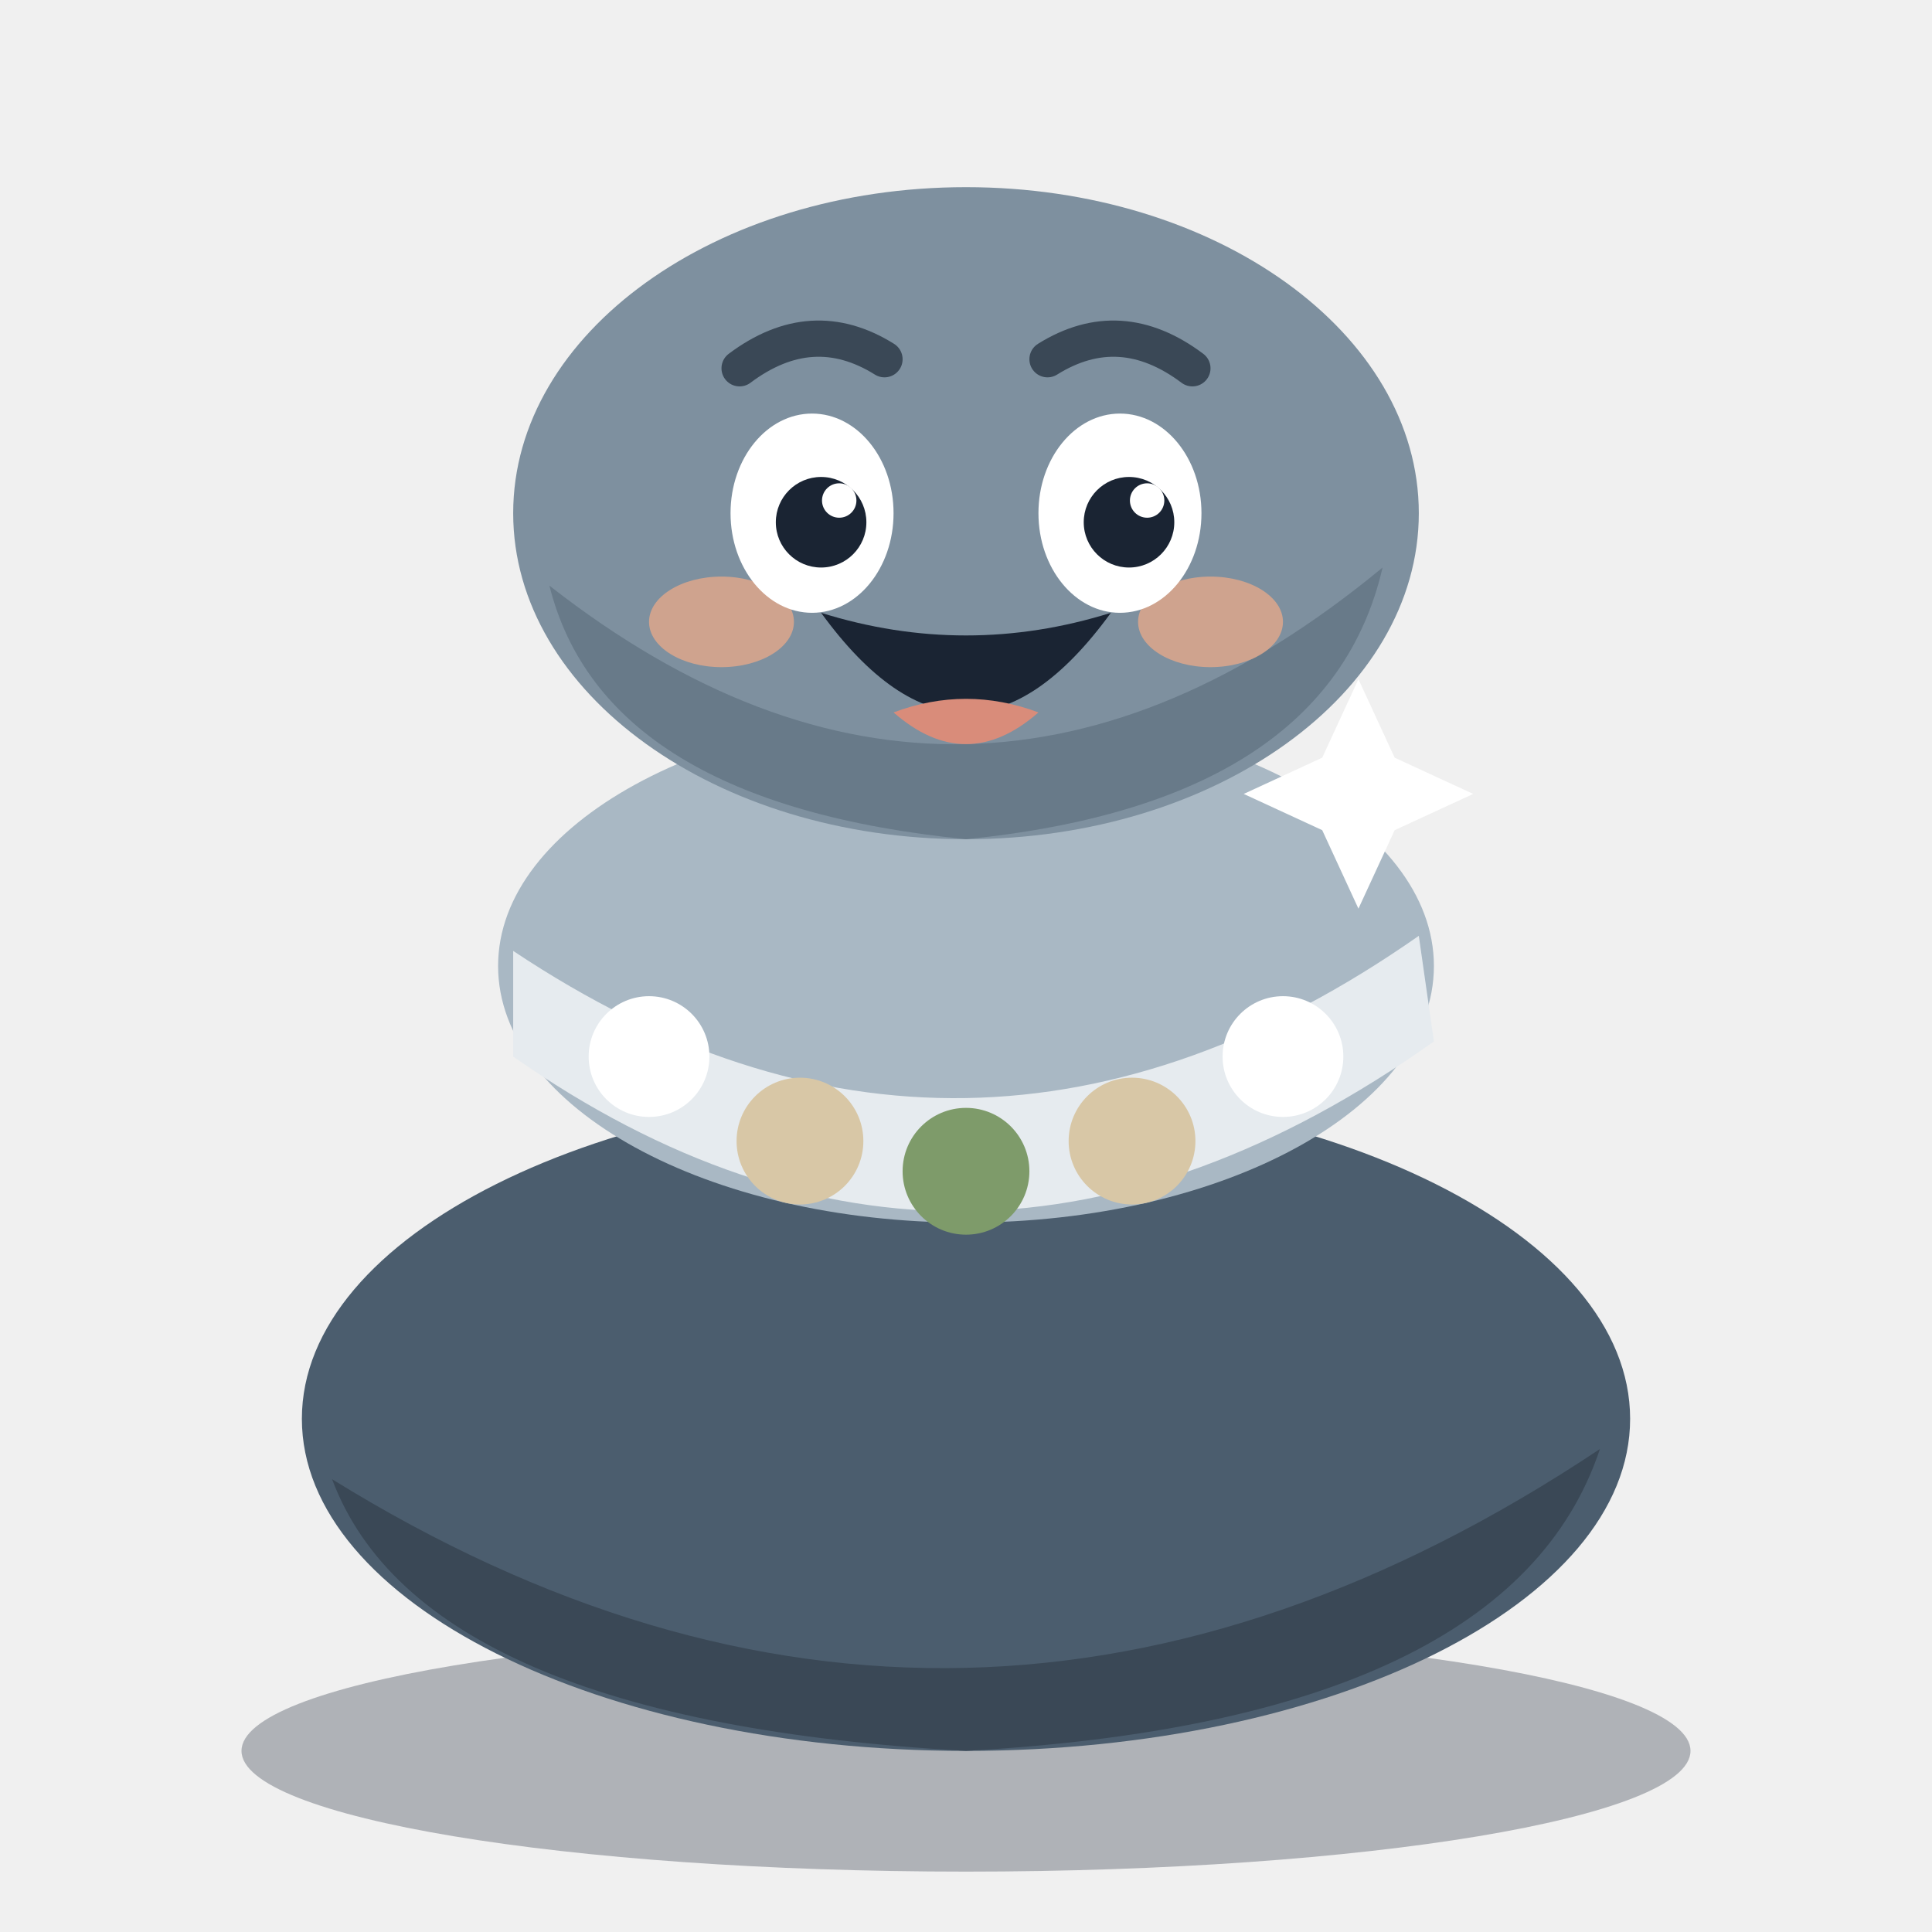
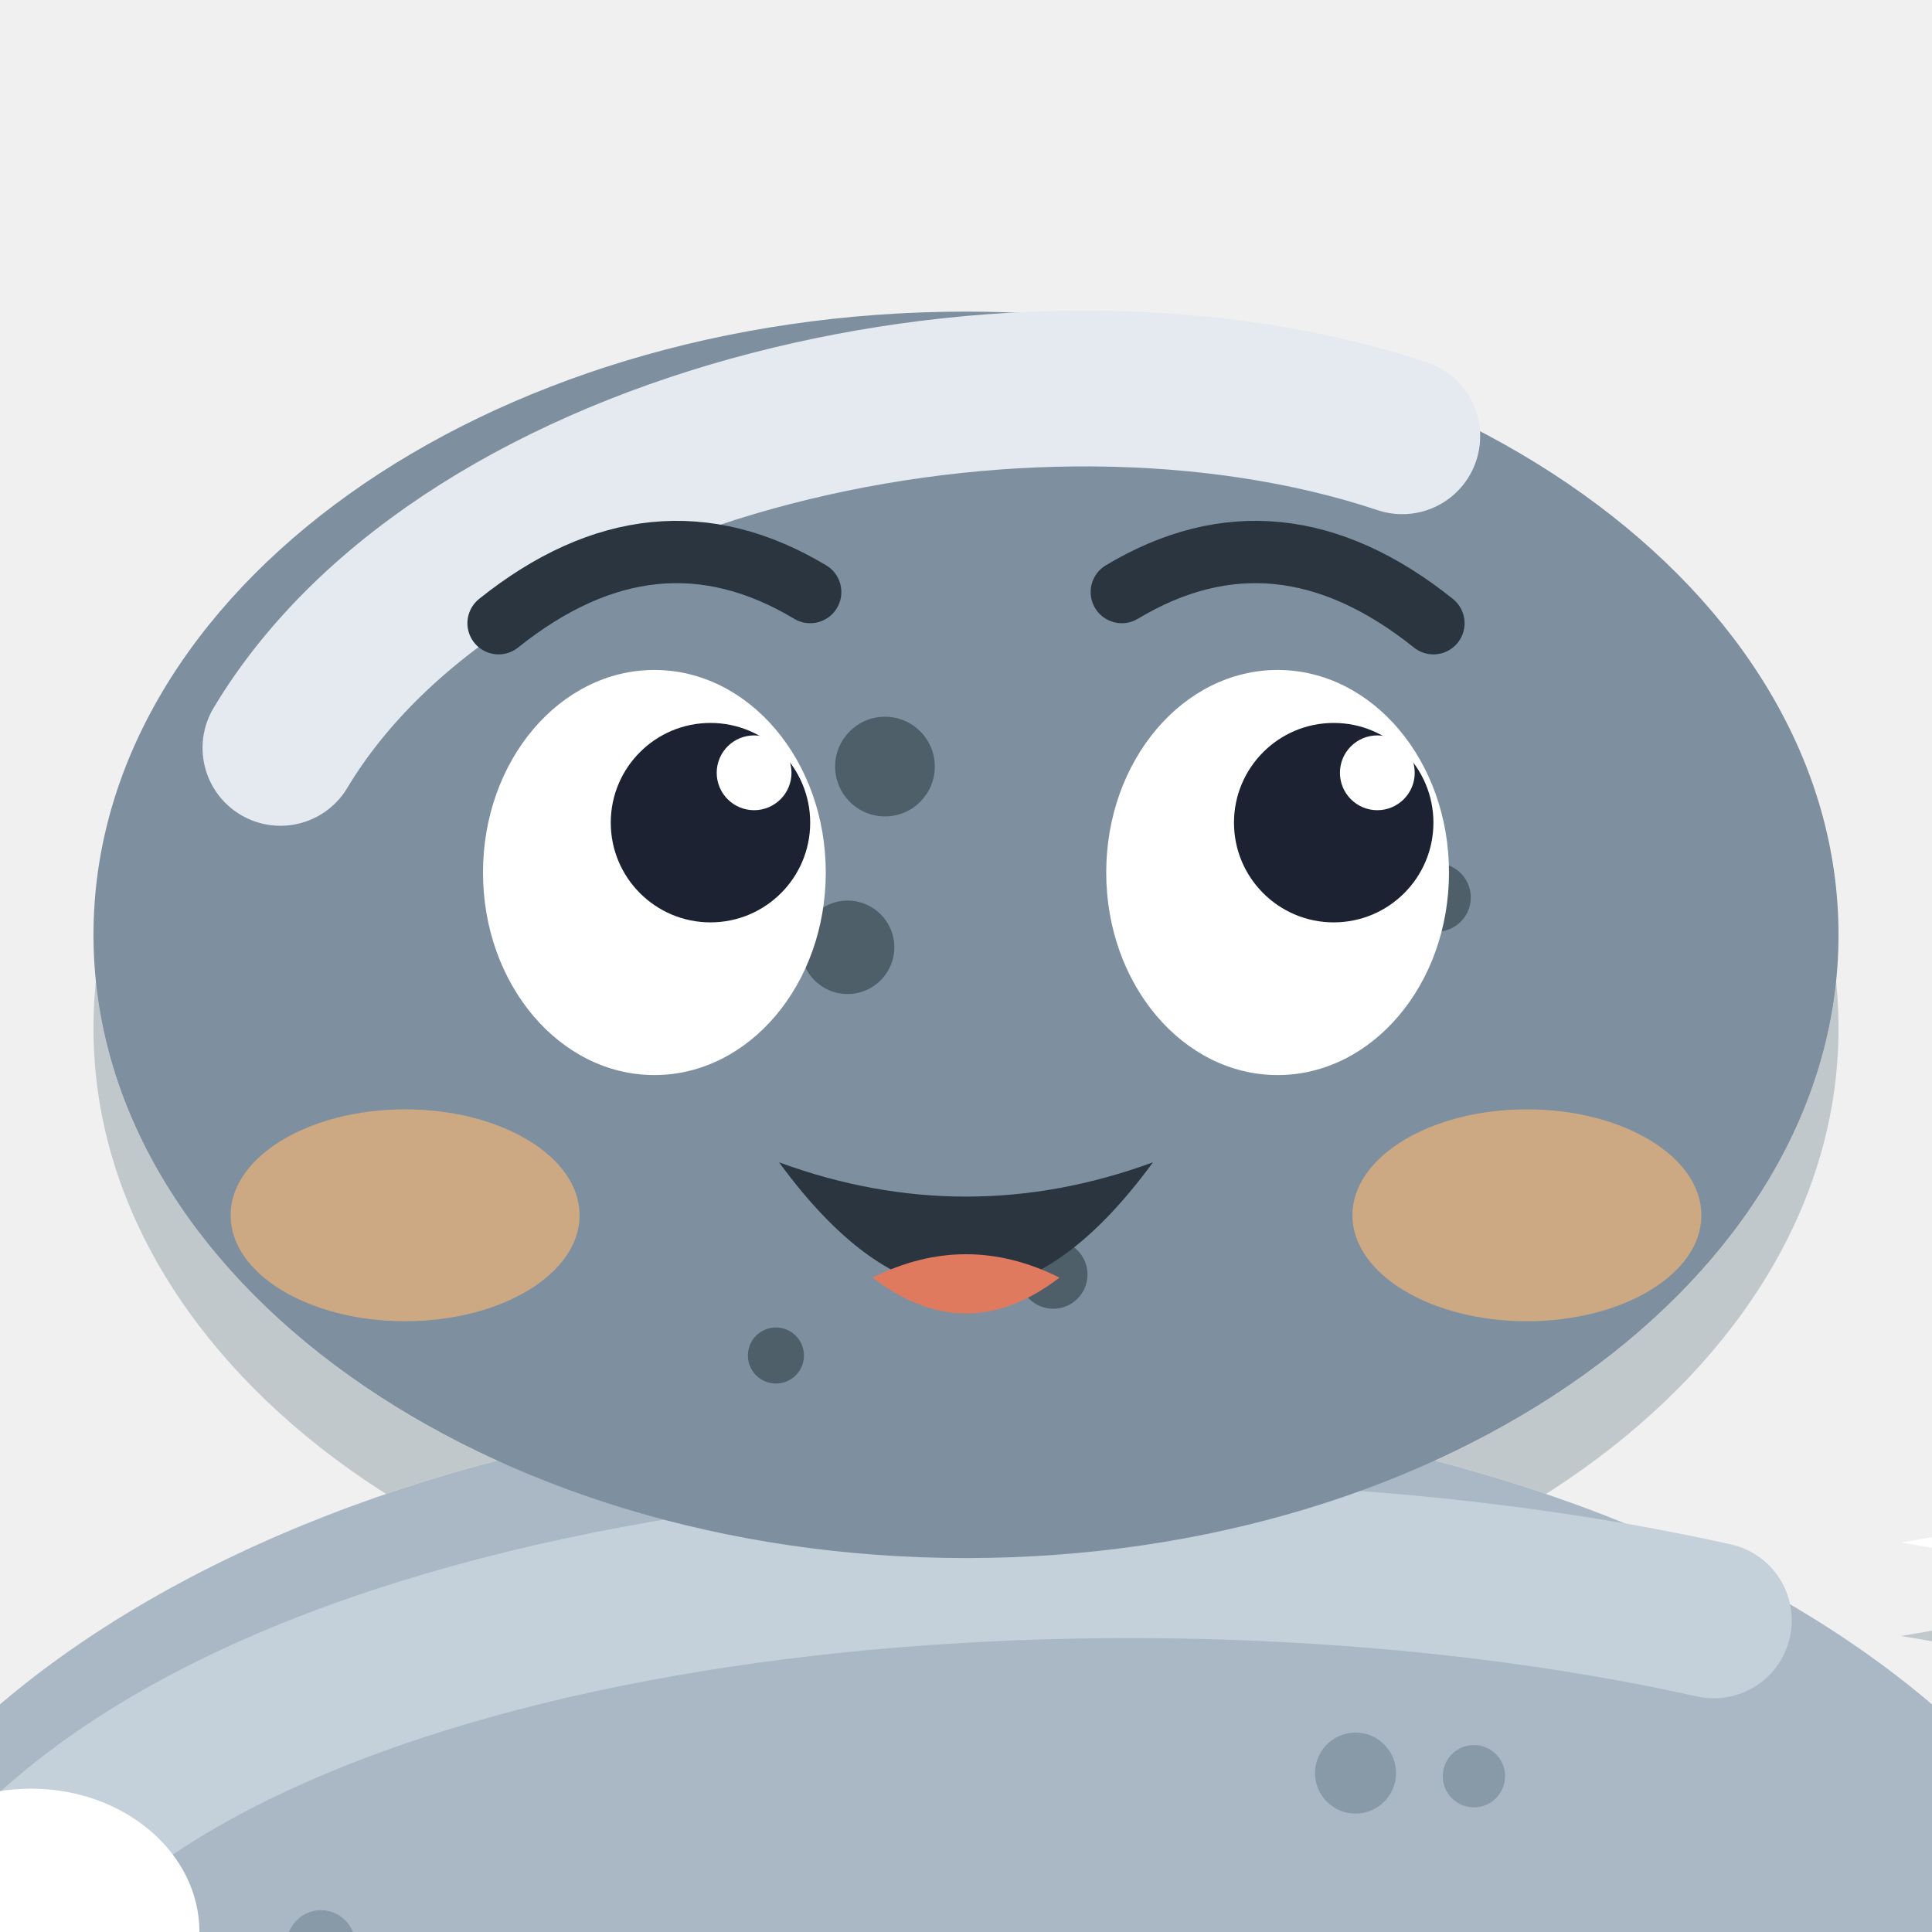
- <svg xmlns="http://www.w3.org/2000/svg" viewBox="0 0 64 64" width="64" height="64" role="img" aria-labelledby="t">
-   <ellipse cx="32" cy="58" rx="24" ry="4" fill="rgba(26,36,51,0.30)" />
-   <ellipse cx="32" cy="47" rx="22" ry="11" fill="#4B5D6E" />
-   <path d="M11 49 Q32 62 53 48 Q50 57 32 58 Q14 57 11 49 Z" fill="#3A4856" />
-   <ellipse cx="32" cy="32" rx="15.5" ry="8.5" fill="#A9B8C4" />
-   <path d="M17 31.5 Q32 41.5 47 31 L47.5 34.5 Q32 45.5 17 35 Z" fill="#E6EBEF" />
-   <circle cx="21.5" cy="35" r="2" fill="#FFFFFF" />
-   <circle cx="26.5" cy="37.8" r="2.1" fill="#D8C7A6" />
-   <circle cx="32" cy="38.8" r="2.1" fill="#7E9B6A" />
-   <circle cx="37.5" cy="37.8" r="2.1" fill="#D8C7A6" />
-   <circle cx="42.5" cy="35" r="2" fill="#FFFFFF" />
-   <path d="M45 22.5 l1.2 2.6 2.6 1.2 -2.6 1.2 -1.2 2.6 -1.2 -2.6 -2.6 -1.2 2.6 -1.2z" fill="#FFFFFF" />
-   <g transform="translate(32 17) scale(0.3)">
-     <ellipse cx="0" cy="0" rx="50" ry="36" fill="#7E909F" />
-     <path d="M-46 8 Q0 44 46 6 Q40 32 0 36 Q-40 32 -46 8 Z" fill="#687A89" />
-     <ellipse cx="-27" cy="12" rx="8" ry="5" fill="#D8A58C" opacity="0.9" />
-     <ellipse cx="27" cy="12" rx="8" ry="5" fill="#D8A58C" opacity="0.9" />
-     <ellipse cx="-17" cy="0" rx="9" ry="11" fill="#FFFFFF" />
-     <circle cx="-16" cy="1" r="5" fill="#1A2433" />
-     <circle cx="-14" cy="-1.4" r="1.9" fill="#FFFFFF" />
-     <path d="M-25 -16 q8 -6 16 -1" stroke="#3A4856" stroke-width="4" fill="none" stroke-linecap="round" />
-     <ellipse cx="17" cy="0" rx="9" ry="11" fill="#FFFFFF" />
-     <circle cx="18" cy="1" r="5" fill="#1A2433" />
-     <circle cx="20" cy="-1.4" r="1.9" fill="#FFFFFF" />
-     <path d="M9 -17 q8 -5 16 1" stroke="#3A4856" stroke-width="4" fill="none" stroke-linecap="round" />
-     <path d="M-16 11 Q0 33 16 11 Q0 16 -16 11 Z" fill="#1A2433" />
-     <path d="M-8 22 Q0 29 8 22 Q0 19 -8 22 Z" fill="#D98C7A" />
+ <svg xmlns="http://www.w3.org/2000/svg" viewBox="33 -6 62 62" width="64" height="64" role="img" aria-labelledby="km-title">
+   <style>
+   .km-night-only { display: none; }
+   svg[data-km-night="1"] .km-night-only { display: inline; }
+   svg[data-km-night="1"] .km-day-only { display: none; }
+   .km-screen { mix-blend-mode: screen; }
+   .km-grain { mix-blend-mode: multiply; }
+   .km-bob { animation: km-bob 3.6s ease-in-out infinite alternate; }
+   .km-drift { animation: km-drift 40s ease-in-out infinite alternate; }
+   .km-turn { animation: km-turn 90s linear infinite; }
+   .km-twinkle { animation: km-twinkle 2.8s ease-in-out infinite; transform-box: fill-box; transform-origin: center; }
+   .km-fall { animation: km-fall 1.4s linear infinite; }
+   .km-light { animation: km-light 7s linear infinite; }
+   .km-steam { animation: km-steam 3s ease-in-out infinite; }
+   .km-flag { animation: km-flag 2.4s ease-in-out infinite alternate; transform-box: fill-box; transform-origin: left center; }
+   .km-wag { animation: km-wag 0.6s ease-in-out infinite alternate; transform-box: fill-box; transform-origin: left bottom; }
+   .km-gallop { animation: km-gallop 0.45s ease-in-out infinite alternate; }
+   .km-sway { animation: km-sway 6s ease-in-out infinite alternate; transform-box: fill-box; transform-origin: bottom; }
+   .km-buzz { animation: km-buzz 1.6s ease-in-out infinite alternate; }
+   .km-fish { animation: km-fish 7s ease-in-out infinite; }
+   .km-ff { animation: km-ff 10s ease-in-out infinite; }
+   .km-blink { animation: km-blink 2.6s ease-in-out infinite; }
+   .km-zz { animation: km-zz 3.2s ease-in-out infinite; }
+   .km-breathe { animation: km-breathe 3.4s ease-in-out infinite; transform-box: fill-box; transform-origin: center bottom; }
+   .km-ear-l, .km-ear-r { transform-box: fill-box; transform-origin: bottom center; animation: km-ear 4s ease-in-out infinite; }
+   .km-ear-r { animation-delay: -0.4s; }
+   .km-treat, .km-card-wave { animation: km-lift 2.6s ease-in-out infinite alternate; }
+   @keyframes km-bob { from { transform: translateY(0); } to { transform: translateY(-4px); } }
+   @keyframes km-gallop { from { transform: translateY(0) rotate(0deg); } to { transform: translateY(-5px) rotate(-2deg); } }
+   @keyframes km-drift { from { transform: translateX(0); } to { transform: translateX(36px); } }
+   @keyframes km-turn { to { transform: rotate(360deg); } }
+   @keyframes km-twinkle { 0%, 100% { opacity: 1; transform: scale(1); } 50% { opacity: 0.55; transform: scale(0.8); } }
+   @keyframes km-fall { to { stroke-dashoffset: -40; } }
+   @keyframes km-light { to { stroke-dashoffset: -280; } }
+   @keyframes km-steam { 0% { opacity: 0; transform: translateY(6px); } 40% { opacity: 0.9; } 100% { opacity: 0; transform: translateY(-10px); } }
+   @keyframes km-flag { from { transform: skewY(0deg); } to { transform: skewY(6deg); } }
+   @keyframes km-wag { from { transform: rotate(-10deg); } to { transform: rotate(14deg); } }
+   @keyframes km-sway { from { transform: rotate(-1.5deg); } to { transform: rotate(1.5deg); } }
+   @keyframes km-buzz { from { transform: translate(0, 0); } to { transform: translate(3px, -2px); } }
+   @keyframes km-fish { 0%, 70%, 100% { transform: translateY(30px); opacity: 0; } 78% { opacity: 1; } 85% { transform: translateY(-8px); opacity: 1; } 92% { transform: translateY(20px); opacity: 0; } }
+   @keyframes km-ff { 0%, 100% { transform: translate(0, 0); } 25% { transform: translate(14px, -10px); } 50% { transform: translate(26px, 4px); } 75% { transform: translate(8px, 14px); } }
+   @keyframes km-blink { 0%, 100% { opacity: 1; } 45% { opacity: 0.25; } 60% { opacity: 1; } }
+   @keyframes km-zz { 0% { opacity: 0; transform: translate(0, 6px); } 30% { opacity: 1; } 100% { opacity: 0; transform: translate(6px, -14px); } }
+   @keyframes km-breathe { 0%, 100% { transform: scale(1, 1); } 50% { transform: scale(1.02, 1.05); } }
+   @keyframes km-ear { 0%, 80%, 100% { transform: rotate(0deg); } 88% { transform: rotate(-6deg); } 94% { transform: rotate(3deg); } }
+   @keyframes km-lift { from { transform: translateY(0); } to { transform: translateY(-3px); } }
+   @media (prefers-reduced-motion: reduce) { svg * { animation: none !important; } }
+ </style>
+   <defs>
+     <filter id="layer" x="-10%" y="-10%" width="120%" height="130%">
+       <feDropShadow dx="0" dy="5" stdDeviation="0" flood-color="#1A2433" flood-opacity="0.18" />
+     </filter>
+     <filter id="layer-sm" x="-10%" y="-10%" width="120%" height="130%">
+       <feDropShadow dx="0" dy="3" stdDeviation="0" flood-color="#1A2433" flood-opacity="0.2" />
+     </filter>
+     <filter id="grain" x="0" y="0" width="100%" height="100%">
+       <feTurbulence type="fractalNoise" baseFrequency="0.85" numOctaves="2" seed="7" result="n" />
+       <feColorMatrix in="n" type="matrix" values="0 0 0 0 0.1  0 0 0 0 0.14  0 0 0 0 0.2  0 0 0 0.55 -0.12" />
+     </filter>
+     <filter id="km-light" x="0" y="0" width="100%" height="100%" color-interpolation-filters="sRGB">
+       <feColorMatrix id="km-light-m" type="matrix" values="1 0 0 0 0  0 1 0 0 0  0 0 1 0 0  0 0 0 1 0" />
+     </filter>
+     <linearGradient id="km-sky-g" gradientUnits="userSpaceOnUse" x1="0" y1="0" x2="0" y2="900">
+       <stop id="km-sky-0" offset="0" stop-color="#7FB8D8" />
+       <stop id="km-sky-1" offset="0.6" stop-color="#B4D8E6" />
+       <stop id="km-sky-2" offset="1" stop-color="#EAF3EC" />
+     </linearGradient>
+     <radialGradient id="km-glow-g">
+       <stop offset="0" stop-color="#FFB46E" stop-opacity="0.9" />
+       <stop offset="0.4" stop-color="#FFC98F" stop-opacity="0.4" />
+       <stop offset="1" stop-color="#FFC98F" stop-opacity="0" />
+     </radialGradient>
+     <linearGradient id="km-fade-orchard-1" gradientUnits="userSpaceOnUse" x1="560" y1="0" x2="690" y2="0">
+       <stop offset="0" stop-color="#525C12" stop-opacity="1" />
+       <stop offset="1" stop-color="#525C12" stop-opacity="0" />
+     </linearGradient>
+     <linearGradient id="km-fade-orchard-2" gradientUnits="userSpaceOnUse" x1="560" y1="0" x2="690" y2="0">
+       <stop offset="0" stop-color="#7D8A26" stop-opacity="1" />
+       <stop offset="1" stop-color="#7D8A26" stop-opacity="0" />
+     </linearGradient>
+     <linearGradient id="km-fade-field-1" gradientUnits="userSpaceOnUse" x1="930" y1="0" x2="1060" y2="0">
+       <stop offset="0" stop-color="#7E9A2E" stop-opacity="0" />
+       <stop offset="1" stop-color="#7E9A2E" stop-opacity="1" />
+     </linearGradient>
+     <linearGradient id="km-fade-field-2" gradientUnits="userSpaceOnUse" x1="930" y1="0" x2="1060" y2="0">
+       <stop offset="0" stop-color="#A9C24A" stop-opacity="0" />
+       <stop offset="1" stop-color="#A9C24A" stop-opacity="1" />
+     </linearGradient>
+     <linearGradient id="km-ground-1" gradientUnits="userSpaceOnUse" x1="420" y1="0" x2="1220" y2="0">
+       <stop offset="0" stop-color="#525C12" />
+       <stop offset="0.34" stop-color="#525C12" />
+       <stop offset="0.5" stop-color="#6A7E2A" />
+       <stop offset="0.66" stop-color="#7E9A2E" />
+       <stop offset="1" stop-color="#7E9A2E" />
+     </linearGradient>
+     <linearGradient id="km-ground-2" gradientUnits="userSpaceOnUse" x1="420" y1="0" x2="1220" y2="0">
+       <stop offset="0" stop-color="#7D8A26" />
+       <stop offset="0.34" stop-color="#7D8A26" />
+       <stop offset="0.5" stop-color="#93A83E" />
+       <stop offset="0.66" stop-color="#A9C24A" />
+       <stop offset="1" stop-color="#A9C24A" />
+     </linearGradient>
+     <radialGradient id="km-pool-g">
+       <stop offset="0" stop-color="#FFC37A" stop-opacity="0.55" />
+       <stop offset="1" stop-color="#FFC37A" stop-opacity="0" />
+     </radialGradient>
+     <clipPath id="km-moon-clip">
+       <use href="#km-moon-lit" />
+     </clipPath>
+     <symbol id="star" viewBox="-10 -10 20 20">
+       <path d="M0 -10 C1.2 -2.5 2.5 -1.2 10 0 C2.5 1.2 1.2 2.5 0 10 C-1.2 2.5 -2.5 1.2 -10 0 C-2.5 -1.2 -1.2 -2.5 0 -10 Z" fill="#FFFFFF" />
+     </symbol>
+   </defs>
+   <g filter="url(#layer-sm)">
+     <ellipse cx="64" cy="134" rx="47.5" ry="6" fill="#1A2433" opacity="0.16" />
+     <ellipse cx="44" cy="130" rx="11" ry="6" fill="#34424F" />
+     <ellipse cx="84" cy="130" rx="11" ry="6" fill="#34424F" />
+     <ellipse cx="64" cy="102" rx="48" ry="30" fill="#4B5D6E" />
+     <path d="M24 92 C34 78 60 72 84 76" stroke="#7E909F" stroke-width="6" stroke-linecap="round" fill="none" />
+     <path d="M28 116 C44 130 86 130 104 114" stroke="#3B4B59" stroke-width="6" stroke-linecap="round" fill="none" />
+     <circle cx="86.3" cy="100.8" r="0.9" fill="#2A3640" opacity="0.55" />
+     <circle cx="49.3" cy="97.8" r="1.2" fill="#2A3640" opacity="0.55" />
+     <circle cx="78.2" cy="120.7" r="0.9" fill="#2A3640" opacity="0.55" />
+     <circle cx="54.6" cy="99.2" r="1.1" fill="#2A3640" opacity="0.55" />
+     <circle cx="66.5" cy="124.5" r="1.3" fill="#2A3640" opacity="0.55" />
+     <circle cx="48.2" cy="107.9" r="1.7" fill="#2A3640" opacity="0.55" />
+     <circle cx="56.8" cy="123.6" r="1.3" fill="#2A3640" opacity="0.55" />
+     <circle cx="60.2" cy="92" r="1.3" fill="#2A3640" opacity="0.55" />
+     <circle cx="61.3" cy="104.3" r="1.5" fill="#2A3640" opacity="0.55" />
+     <circle cx="32.7" cy="108.1" r="1.1" fill="#2A3640" opacity="0.55" />
+     <circle cx="81.7" cy="113.7" r="1.1" fill="#2A3640" opacity="0.55" />
+     <circle cx="69.5" cy="91.2" r="1.1" fill="#2A3640" opacity="0.55" />
+     <circle cx="86.8" cy="92.6" r="1.6" fill="#2A3640" opacity="0.55" />
+     <circle cx="58.5" cy="101.2" r="1" fill="#2A3640" opacity="0.55" />
+     <circle cx="34.9" cy="112.9" r="1.5" fill="#2A3640" opacity="0.55" />
+     <circle cx="42.4" cy="118.9" r="1.7" fill="#2A3640" opacity="0.55" />
+     <circle cx="41.4" cy="101.5" r="1.3" fill="#2A3640" opacity="0.55" />
+     <circle cx="53" cy="119" r="1.6" fill="#2A3640" opacity="0.55" />
+     <ellipse cx="64" cy="62" rx="38" ry="23" fill="#A9B8C4" />
+     <path d="M34 54 C44 44 70 42 88 46" stroke="#C4D0DA" stroke-width="5" stroke-linecap="round" fill="none" />
+     <path d="M34 72 C48 82 82 82 96 70" stroke="#8C9DAB" stroke-width="5" stroke-linecap="round" fill="none" />
+     <circle cx="65.8" cy="59.1" r="1.1" fill="#6E808F" opacity="0.55" />
+     <circle cx="47" cy="60.6" r="0.9" fill="#6E808F" opacity="0.55" />
+     <circle cx="76.5" cy="50.9" r="1.3" fill="#6E808F" opacity="0.55" />
+     <circle cx="80.3" cy="51" r="1" fill="#6E808F" opacity="0.55" />
+     <circle cx="43.3" cy="56.4" r="1.1" fill="#6E808F" opacity="0.55" />
+     <circle cx="52.2" cy="64.5" r="1.4" fill="#6E808F" opacity="0.55" />
+     <circle cx="81.7" cy="59.3" r="1.7" fill="#6E808F" opacity="0.55" />
+     <circle cx="78.7" cy="74.2" r="1.3" fill="#6E808F" opacity="0.55" />
+     <circle cx="72.1" cy="69.3" r="1.2" fill="#6E808F" opacity="0.55" />
+     <circle cx="78.6" cy="59.6" r="1.1" fill="#6E808F" opacity="0.55" />
+     <circle cx="87.2" cy="65.5" r="1.8" fill="#6E808F" opacity="0.55" />
+     <circle cx="56.2" cy="73.1" r="1.5" fill="#6E808F" opacity="0.55" />
+     <path d="M28 52 C46 70 80 74 100 62" stroke="#FFFFFF" stroke-width="2" fill="none" opacity="0.7" />
+     <ellipse cx="34" cy="56" rx="5.4" ry="4.6" fill="#FFFFFF" />
+     <circle cx="32.5" cy="54.5" r="1.2" fill="#FFFFFF" opacity="0.8" />
+     <ellipse cx="45" cy="63" rx="5.4" ry="4.6" fill="#D9C9A8" />
+     <circle cx="43.5" cy="61.5" r="1.2" fill="#FFFFFF" opacity="0.8" />
+     <ellipse cx="57" cy="67" rx="5.4" ry="4.6" fill="#8BA348" />
+     <circle cx="55.5" cy="65.5" r="1.2" fill="#FFFFFF" opacity="0.8" />
+     <ellipse cx="70" cy="68" rx="5.4" ry="4.6" fill="#FFFFFF" />
+     <circle cx="68.5" cy="66.5" r="1.2" fill="#FFFFFF" opacity="0.8" />
+     <ellipse cx="82" cy="66" rx="5.4" ry="4.6" fill="#D9C9A8" />
+     <circle cx="80.5" cy="64.5" r="1.2" fill="#FFFFFF" opacity="0.8" />
+     <ellipse cx="93" cy="61" rx="5.4" ry="4.6" fill="#8BA348" />
+     <circle cx="91.5" cy="59.5" r="1.2" fill="#FFFFFF" opacity="0.8" />
+     <ellipse cx="64" cy="24" rx="28" ry="20" fill="#7E909F" />
+     <path d="M42 18 C48 8 66 4 78 8" stroke="#E4EAEF" stroke-width="5" stroke-linecap="round" fill="none" />
+     <circle cx="61.4" cy="18.6" r="1.6" fill="#2A3640" opacity="0.55" />
+     <circle cx="60.2" cy="24.4" r="1.5" fill="#2A3640" opacity="0.55" />
+     <circle cx="66.8" cy="34.9" r="1.1" fill="#2A3640" opacity="0.55" />
+     <circle cx="56.3" cy="22.3" r="1.4" fill="#2A3640" opacity="0.55" />
+     <circle cx="79.1" cy="22.8" r="1.1" fill="#2A3640" opacity="0.55" />
+     <circle cx="57.9" cy="37.5" r="0.9" fill="#2A3640" opacity="0.55" />
+     <circle cx="55.3" cy="20.1" r="1.7" fill="#2A3640" opacity="0.55" />
+     <ellipse cx="54" cy="22" rx="5.5" ry="6.5" fill="#FFFFFF" />
+     <circle cx="55.8" cy="20.4" r="3.2" fill="#1A2433" />
+     <circle cx="57.2" cy="18.8" r="1.2" fill="#FFFFFF" />
+     <ellipse cx="74" cy="22" rx="5.5" ry="6.5" fill="#FFFFFF" />
+     <circle cx="75.8" cy="20.4" r="3.2" fill="#1A2433" />
+     <circle cx="77.2" cy="18.8" r="1.2" fill="#FFFFFF" />
+     <path d="M49 14 q5 -4 10 -1 M69 13 q5 -3 10 1" stroke="#2A3640" stroke-width="2" stroke-linecap="round" stroke-linejoin="round" fill="none" />
+     <path d="M58 31.3 Q64 39.5 70 31.3 Q64 33.5 58 31.3 Z" fill="#2A3640" />
+     <path d="M61 35 q3 2.3 6 0 q-3 -1.5 -6 0 Z" fill="#E07A5F" />
+     <ellipse cx="46" cy="33" rx="5.6" ry="3.4" fill="#E5B07A" opacity="0.75" />
+     <ellipse cx="82" cy="33" rx="5.6" ry="3.4" fill="#E5B07A" opacity="0.75" />
+     <use href="#star" x="94" y="36" width="15" height="15" class="km-twinkle" />
  </g>
</svg>
